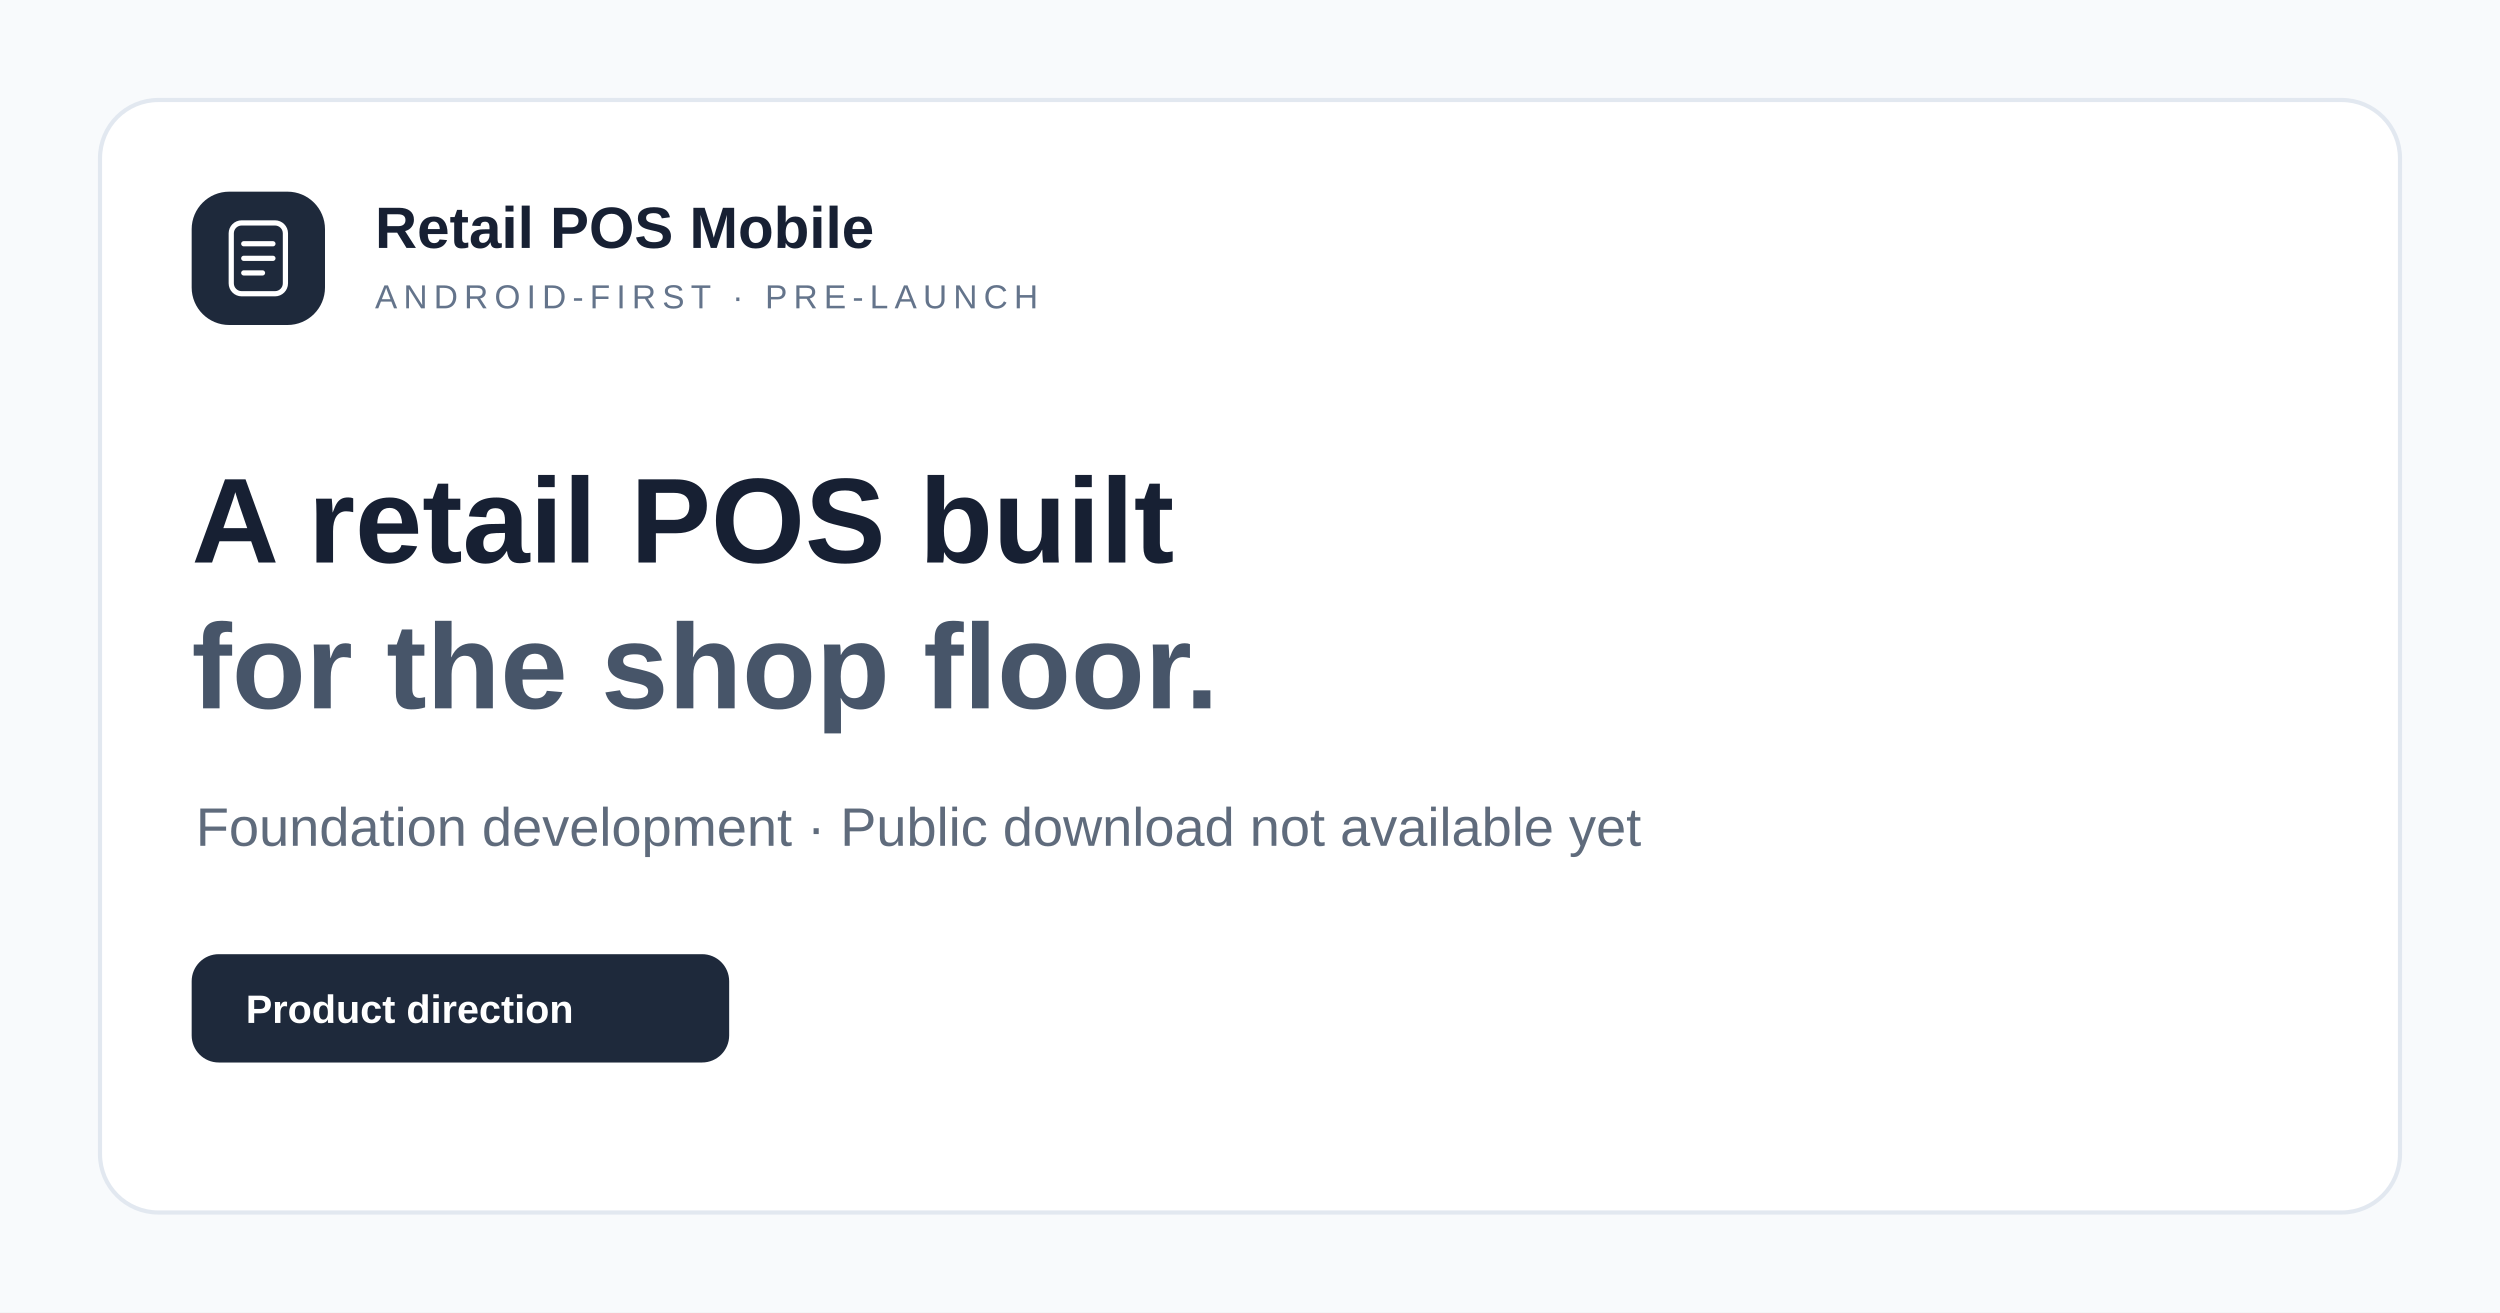
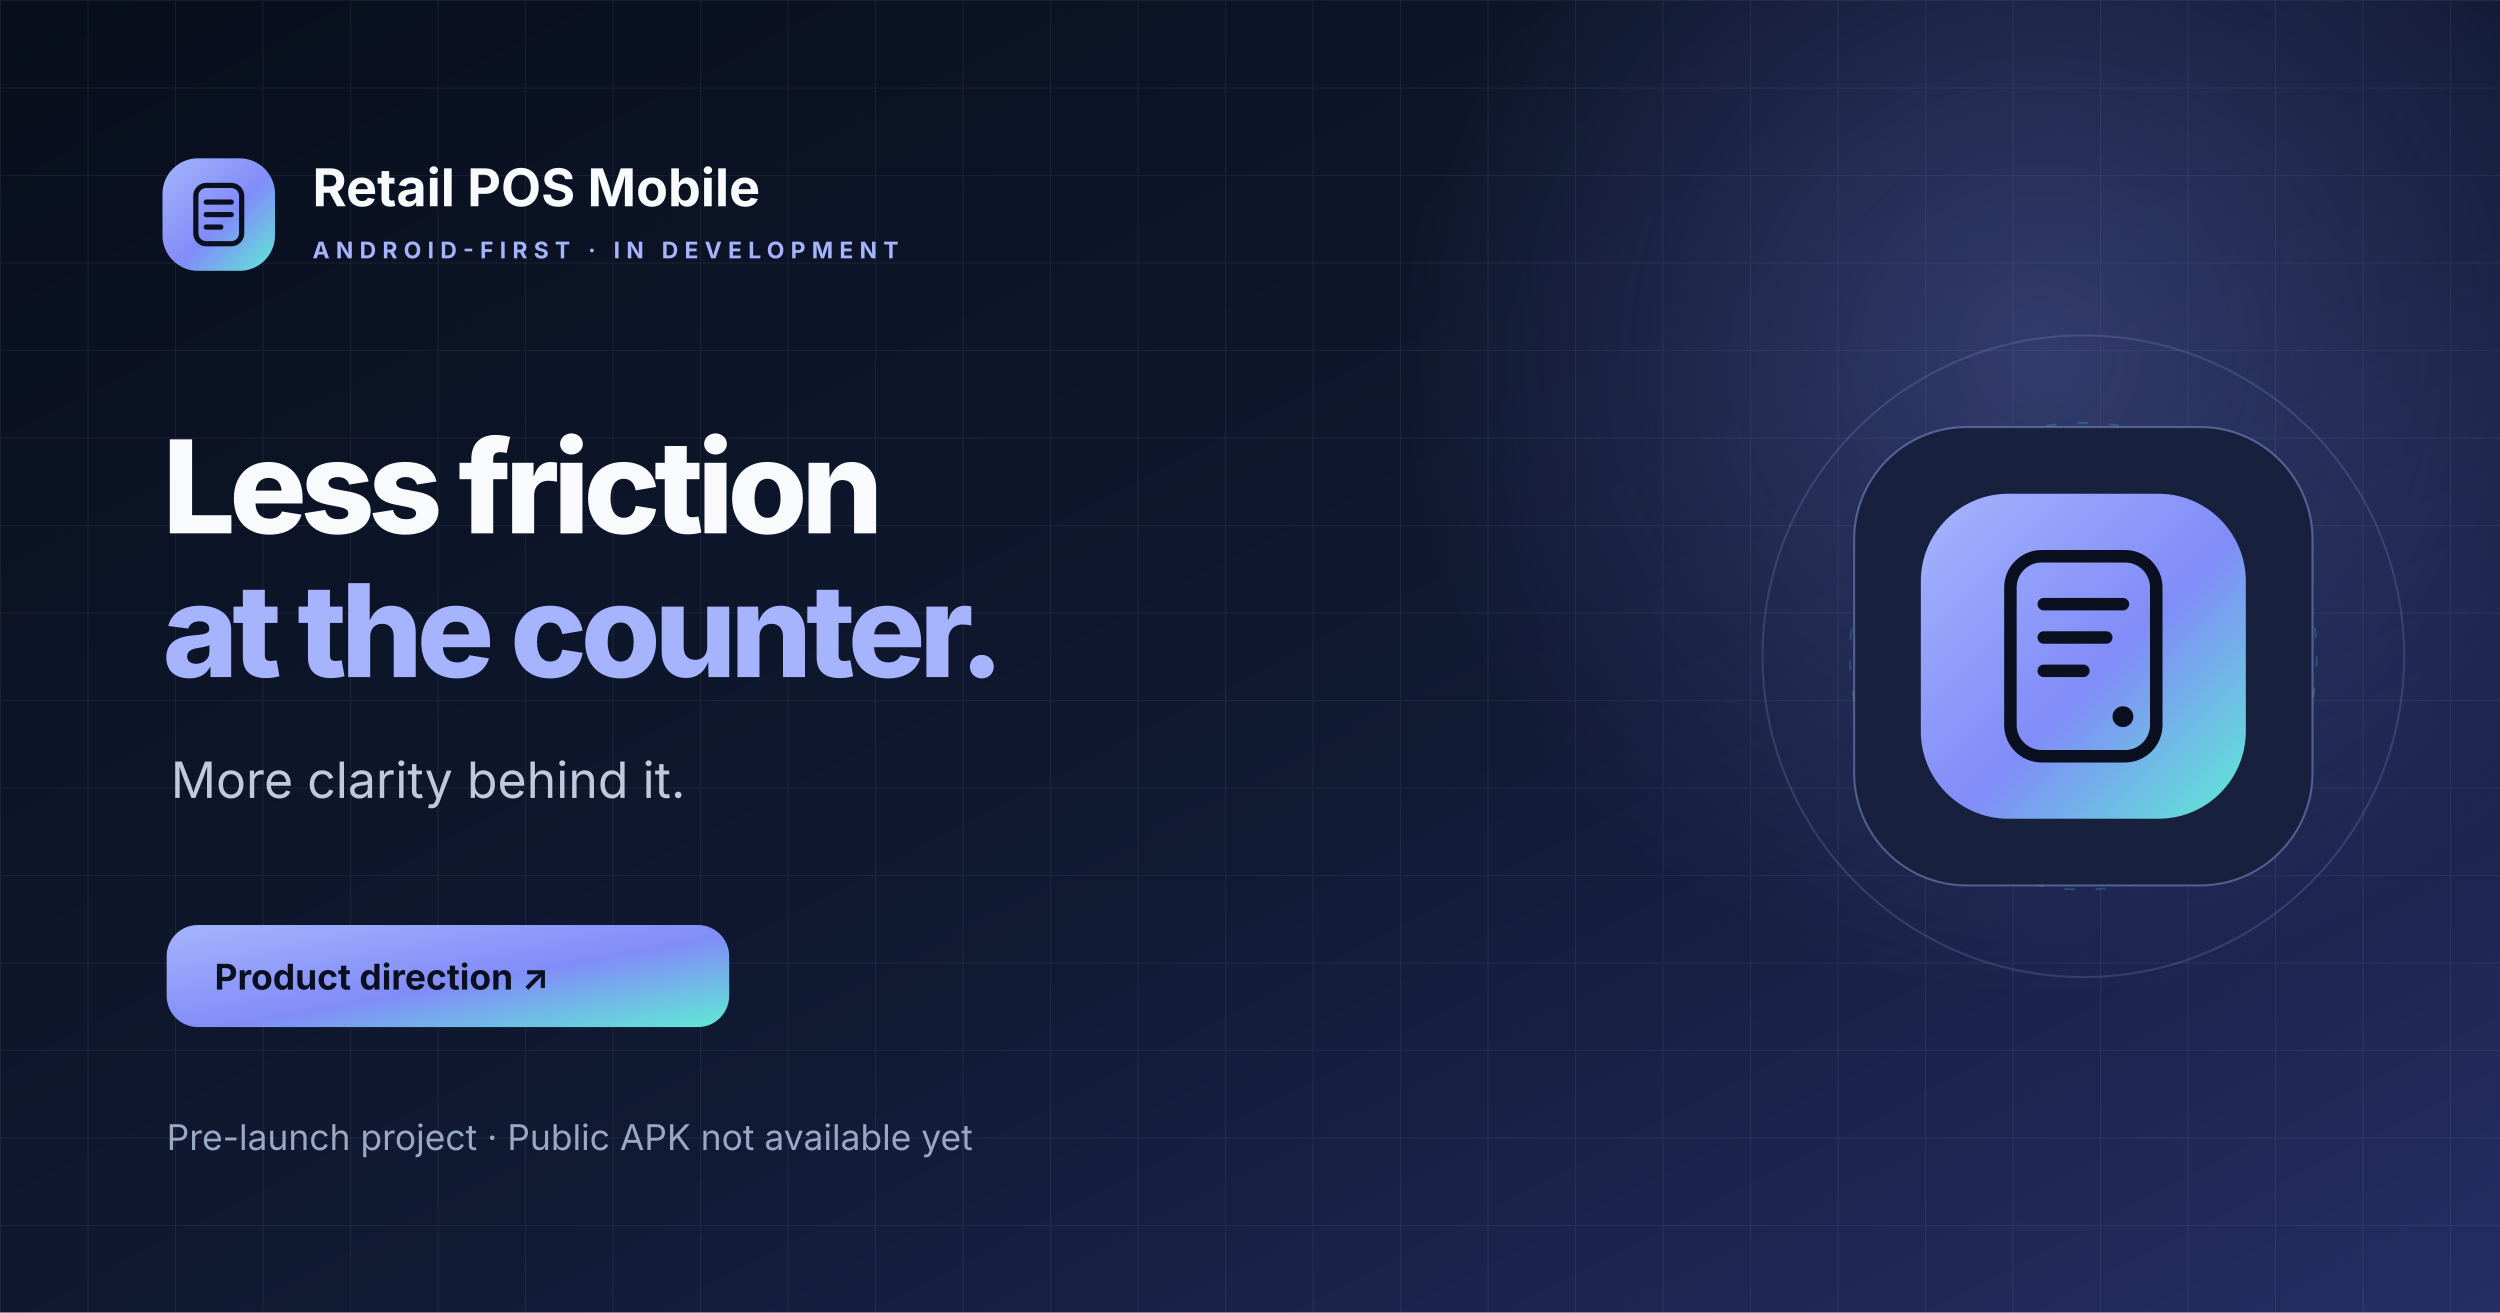
<svg xmlns="http://www.w3.org/2000/svg" width="1200" height="630" viewBox="0 0 1200 630">
-   <rect width="1200" height="630" fill="#f8fafc" />
-   <rect x="48" y="48" width="1104" height="534" rx="28" fill="#fff" stroke="#e2e8f0" stroke-width="2" />
-   <rect x="92" y="92" width="64" height="64" rx="18" fill="#1e293b" />
-   <rect x="111" y="107" width="26" height="34" rx="5" fill="none" stroke="#fff" stroke-width="2.5" />
-   <path d="M117 117h14M117 124h14M117 131h9" stroke="#fff" stroke-width="2.5" stroke-linecap="round" />
-   <text x="180" y="119" fill="#172033" font-family="Arial,sans-serif" font-size="28" font-weight="700">Retail POS Mobile</text>
-   <text x="180" y="148" fill="#64748b" font-family="Arial,sans-serif" font-size="16" letter-spacing="3">ANDROID-FIRST · PRE-LAUNCH</text>
-   <text x="92" y="270" fill="#172033" font-family="Arial,sans-serif" font-size="58" font-weight="700">A retail POS built</text>
-   <text x="92" y="340" fill="#475569" font-family="Arial,sans-serif" font-size="58" font-weight="700">for the shop floor.</text>
-   <text x="94" y="406" fill="#5f6b7c" font-family="Arial,sans-serif" font-size="26">Foundation development · Public download not available yet</text>
-   <rect x="92" y="458" width="258" height="52" rx="13" fill="#1e293b" />
-   <text x="118" y="491" fill="#fff" font-family="Arial,sans-serif" font-size="19" font-weight="650">Product direction</text>
+   <defs>
+     <linearGradient id="bg" x1="0" y1="0" x2="1" y2="1">
+       <stop offset="0" stop-color="#080e1b" />
+       <stop offset=".58" stop-color="#111a34" />
+       <stop offset="1" stop-color="#252e65" />
+     </linearGradient>
+     <linearGradient id="accent" x1="0" y1="0" x2="1" y2="1">
+       <stop offset="0" stop-color="#a5b4fc" />
+       <stop offset=".55" stop-color="#818cf8" />
+       <stop offset="1" stop-color="#5eead4" />
+     </linearGradient>
+     <radialGradient id="glow">
+       <stop offset="0" stop-color="#818cf8" stop-opacity=".3" />
+       <stop offset="1" stop-color="#818cf8" stop-opacity="0" />
+     </radialGradient>
+     <pattern id="grid" width="42" height="42" patternUnits="userSpaceOnUse">
+       <path d="M42 0H0V42" fill="none" stroke="#fff" stroke-opacity=".06" />
+     </pattern>
+   </defs>
+   <rect width="1200" height="630" fill="url(#bg)" />
+   <rect width="1200" height="630" fill="url(#grid)" />
+   <circle cx="980" cy="170" r="310" fill="url(#glow)" />
+   <circle cx="1000" cy="315" r="154" fill="none" stroke="#a5b4fc" stroke-opacity=".18" />
+   <circle cx="1000" cy="315" r="112" fill="none" stroke="#5eead4" stroke-opacity=".2" stroke-dasharray="5 10" />
+   <rect x="890" y="205" width="220" height="220" rx="54" fill="#17213d" stroke="#a5b4fc" stroke-opacity=".4" />
+   <rect x="922" y="237" width="156" height="156" rx="42" fill="url(#accent)" />
+   <rect x="965" y="267" width="70" height="96" rx="15" fill="none" stroke="#0b1020" stroke-width="6" />
+   <path d="M981 290H1019M981 306H1011M981 322H1000" stroke="#0b1020" stroke-width="6" stroke-linecap="round" />
+   <circle cx="1019" cy="344" r="5" fill="#0b1020" />
+   <rect x="78" y="76" width="54" height="54" rx="17" fill="url(#accent)" />
+   <rect x="94" y="89" width="22" height="28" rx="5" fill="none" stroke="#0b1020" stroke-width="2.5" />
+   <path d="M99 97H111M99 103H111M99 109H106" stroke="#0b1020" stroke-width="2.5" stroke-linecap="round" />
+   <text x="150" y="99" fill="#f8fafc" font-family="Inter,Arial,sans-serif" font-size="25" font-weight="750">Retail POS Mobile</text>
+   <text x="150" y="124" fill="#a5b4fc" font-family="Inter,Arial,sans-serif" font-size="11" font-weight="700" letter-spacing="3">ANDROID-FIRST · IN DEVELOPMENT</text>
+   <text x="78" y="256" fill="#f8fafc" font-family="Inter,Arial,sans-serif" font-size="62" font-weight="780" letter-spacing="-3">Less friction</text>
+   <text x="78" y="325" fill="#a5b4fc" font-family="Inter,Arial,sans-serif" font-size="62" font-weight="780" letter-spacing="-3">at the counter.</text>
+   <text x="82" y="383" fill="#c0cadc" font-family="Inter,Arial,sans-serif" font-size="24">More clarity behind it.</text>
+   <rect x="80" y="444" width="270" height="49" rx="15" fill="url(#accent)" />
+   <text x="103" y="475" fill="#0b1020" font-family="Inter,Arial,sans-serif" font-size="17" font-weight="750">Product direction ↗</text>
+   <text x="80" y="552" fill="#9ba8c5" font-family="Inter,Arial,sans-serif" font-size="17">Pre-launch project · Public APK not available yet</text>
</svg>
